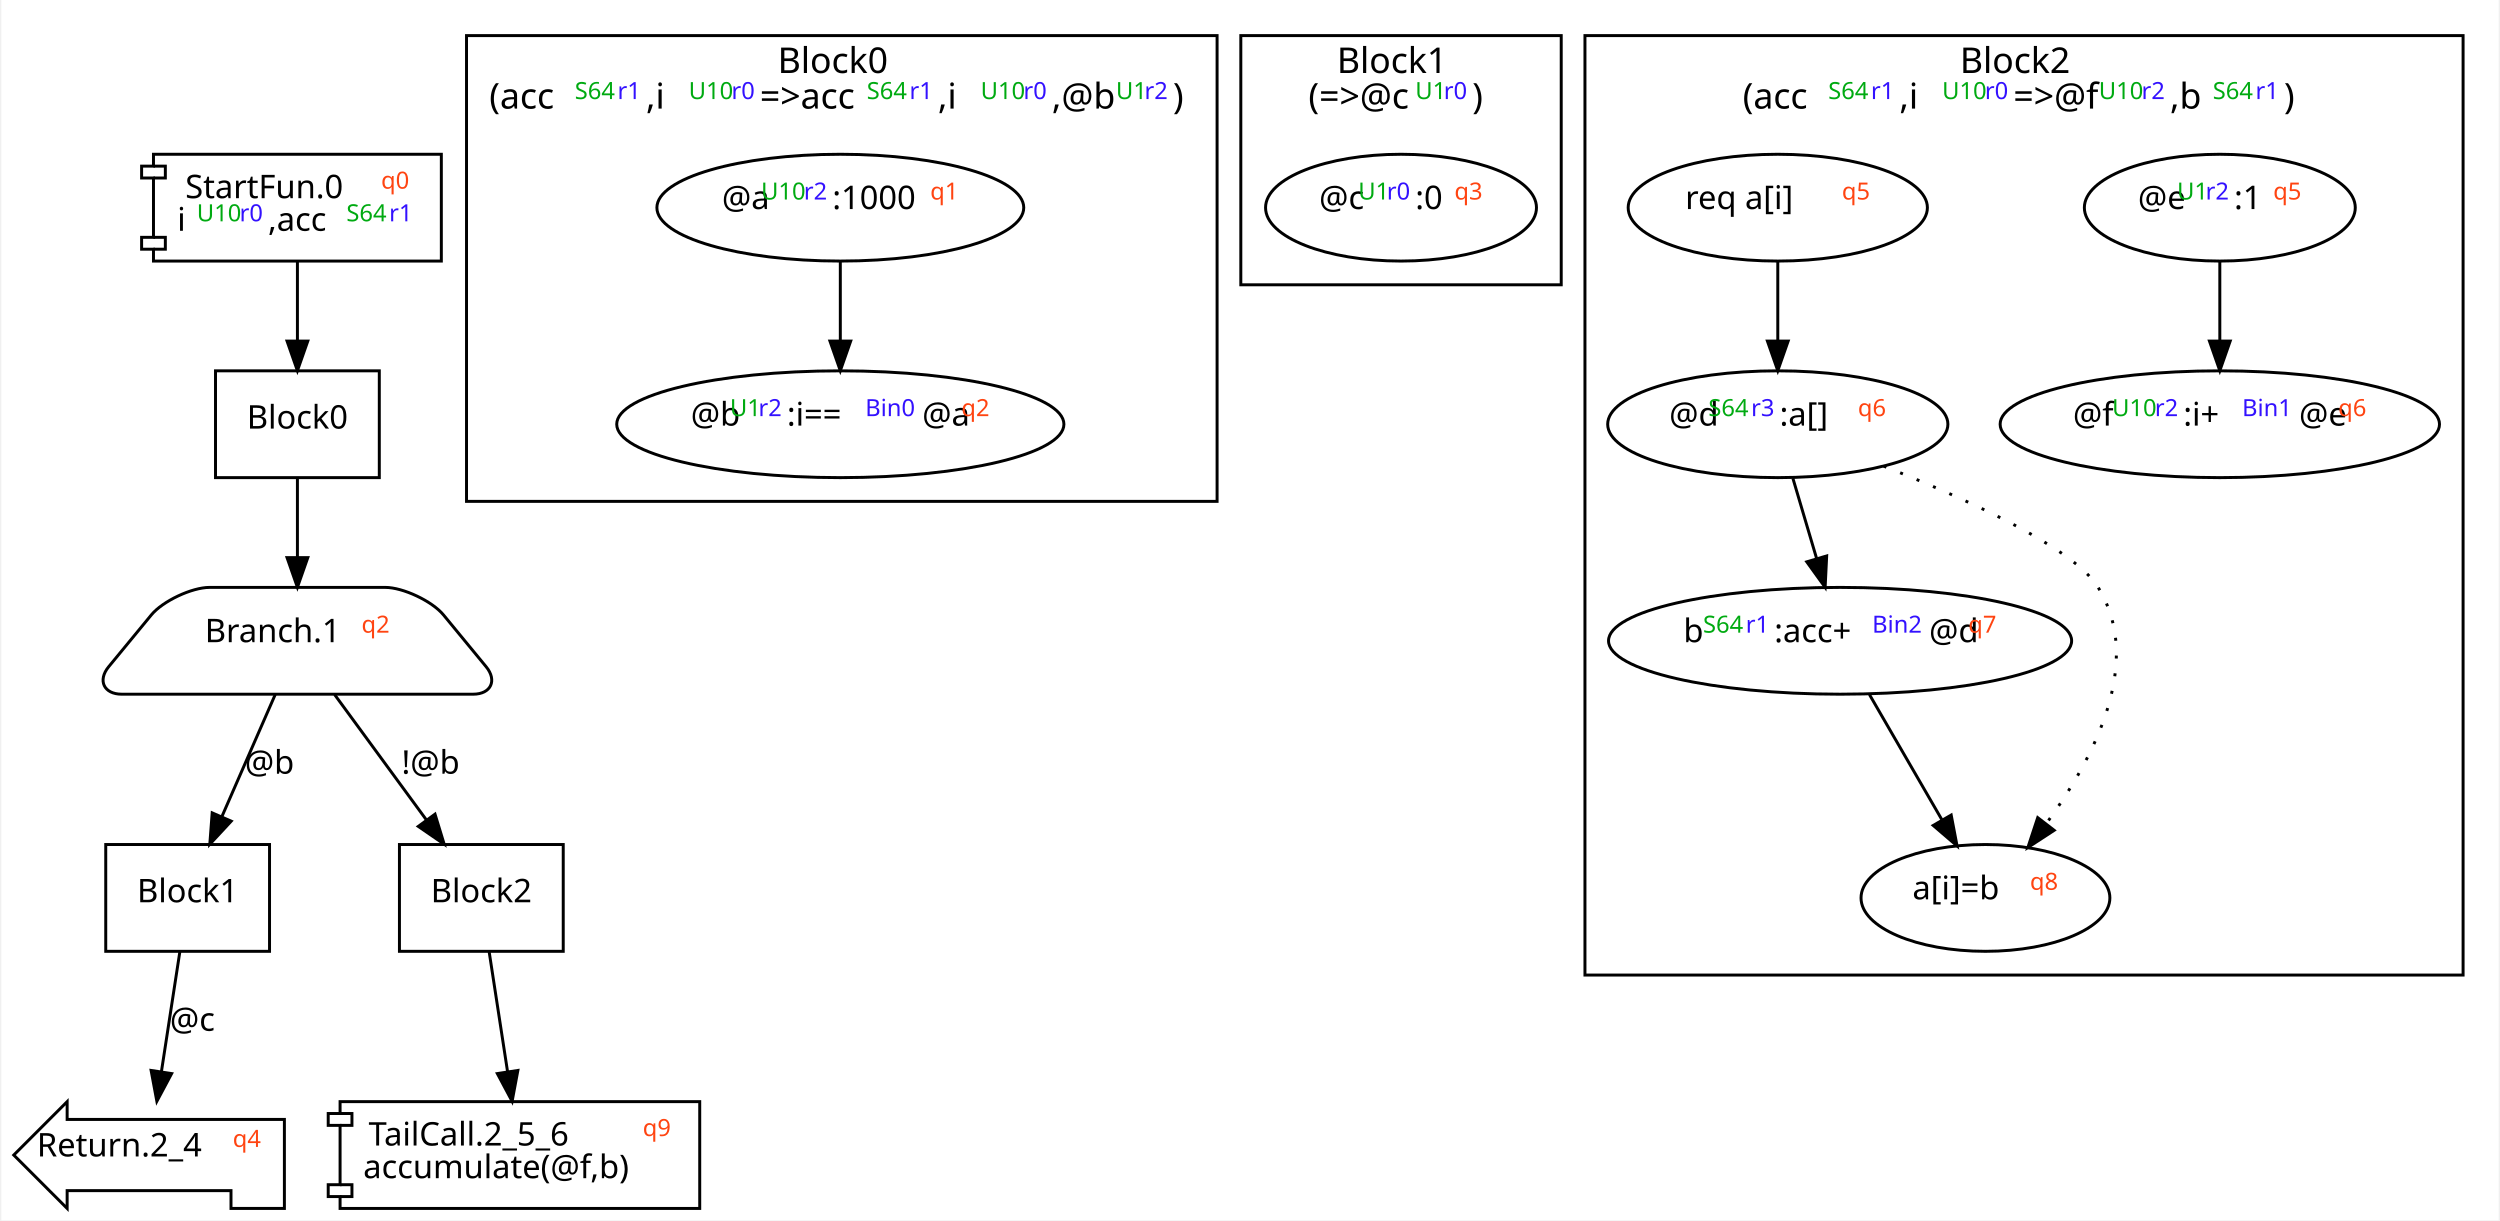
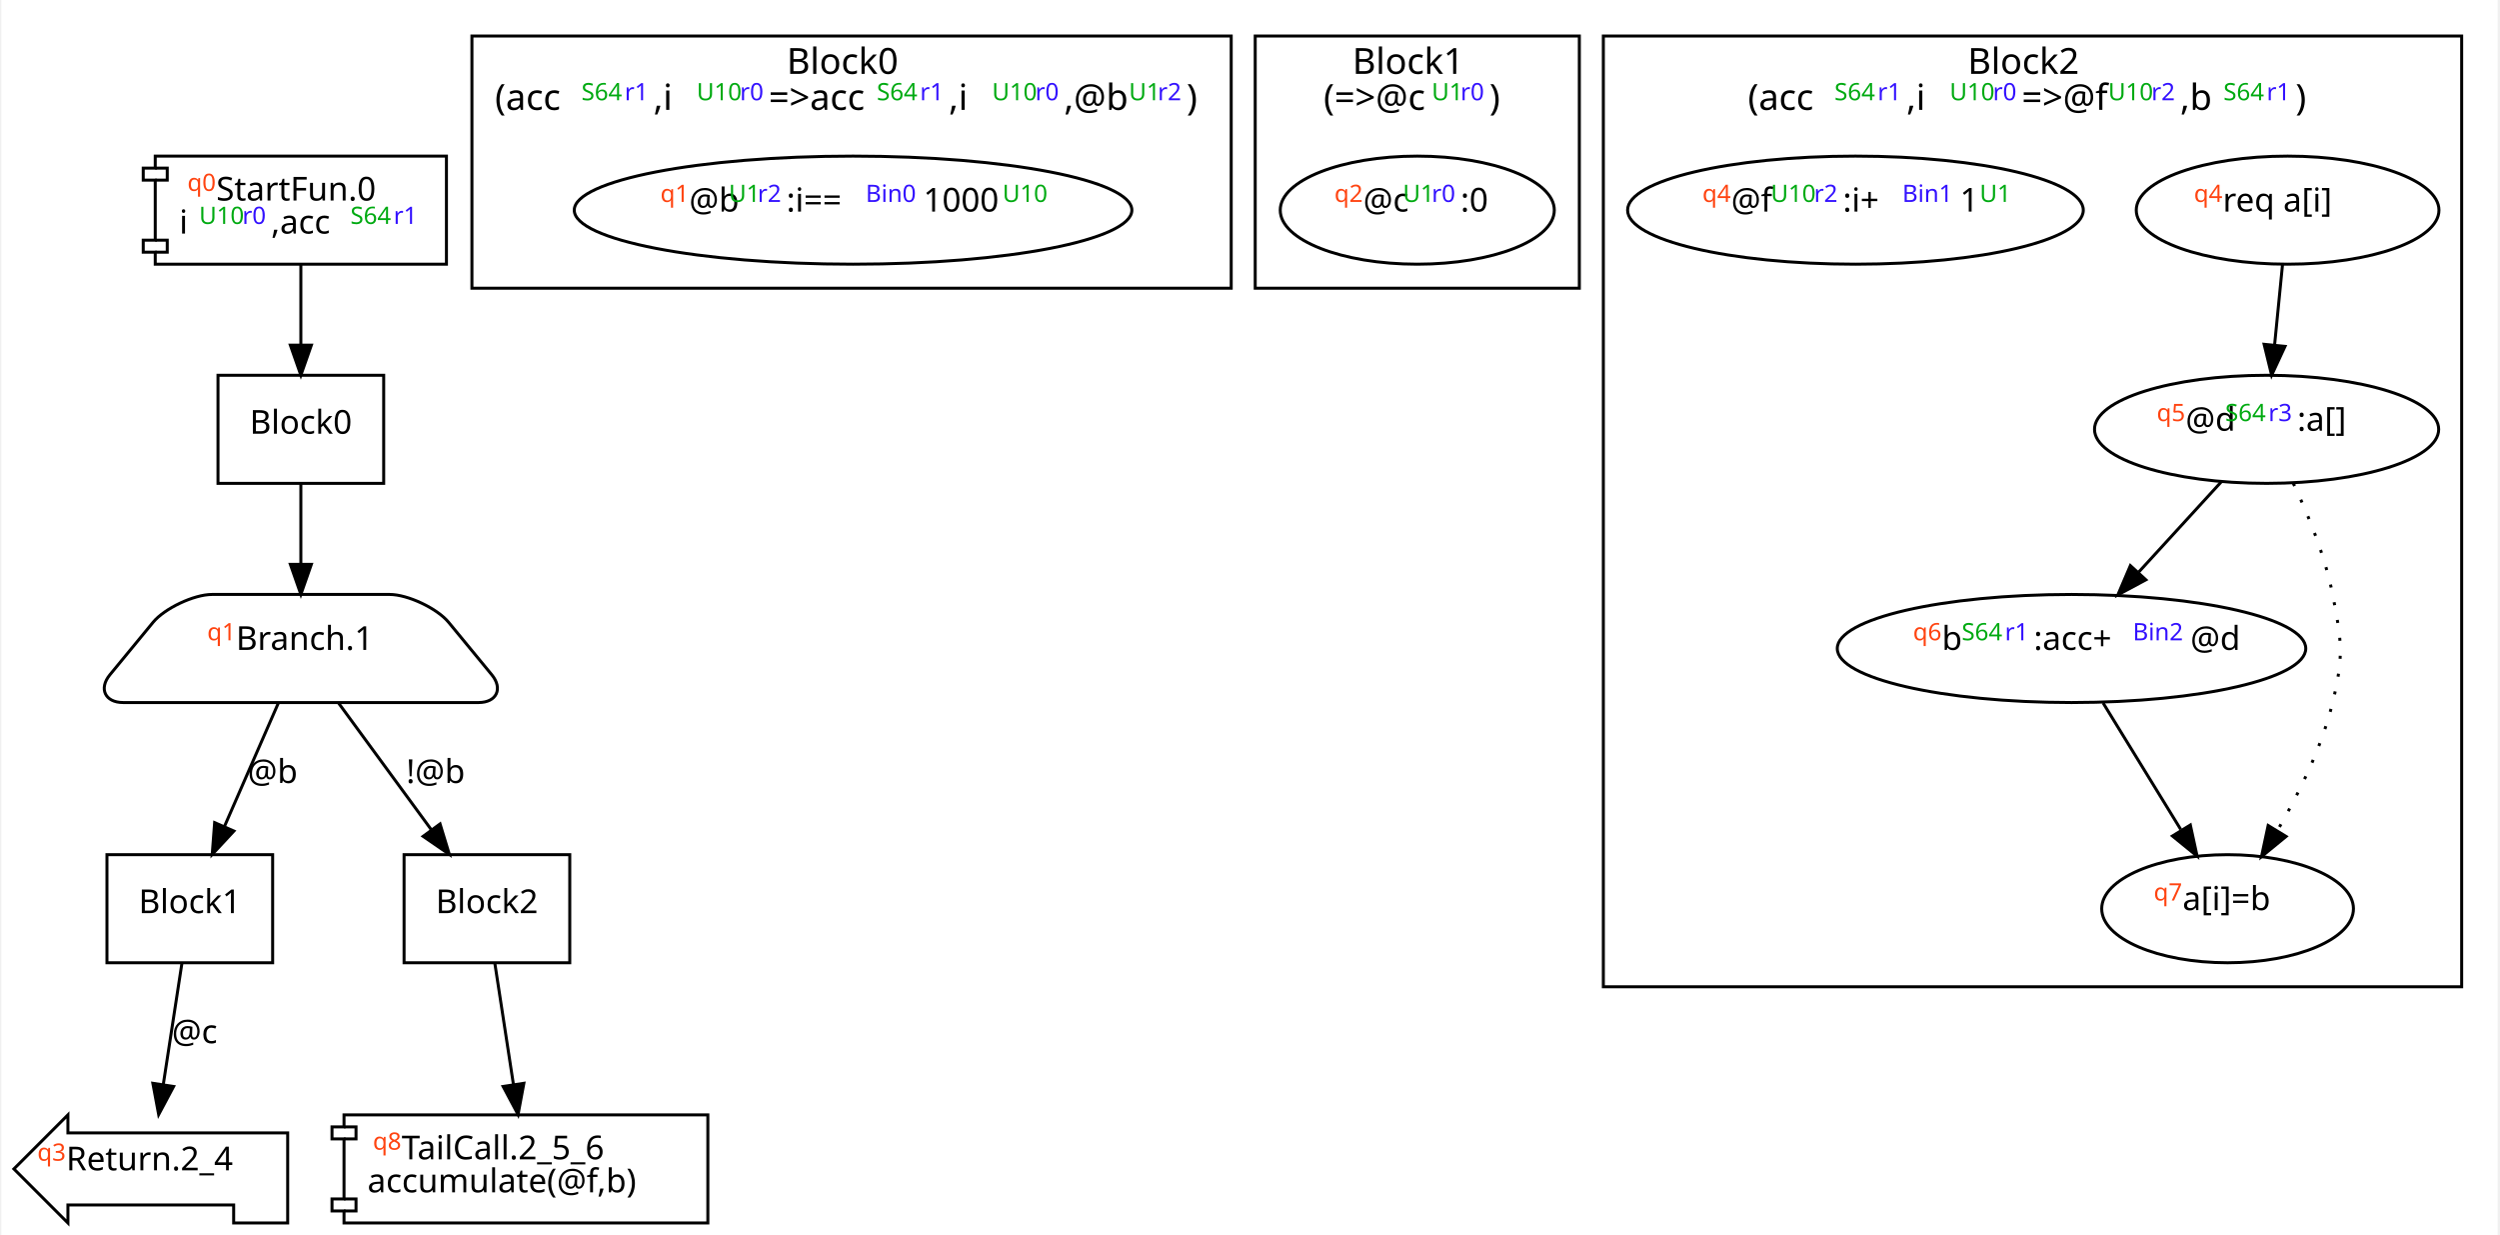
- <svg xmlns="http://www.w3.org/2000/svg" width="842pt" height="411pt" viewBox="0.00 0.00 841.81 411.34">
+ <svg xmlns="http://www.w3.org/2000/svg" width="832pt" height="411pt" viewBox="0.00 0.00 831.81 411.34">
  <g id="graph0" class="graph" transform="scale(1 1) rotate(0) translate(4 407.34)">
-     <polygon fill="white" stroke="transparent" points="-4,4 -4,-407.34 837.81,-407.34 837.81,4 -4,4" />
+     <polygon fill="white" stroke="transparent" points="-4,4 -4,-407.34 827.81,-407.34 827.81,4 -4,4" />
    <g id="clust1" class="cluster">
-       <polygon fill="none" stroke="black" points="152.81,-238.34 152.81,-395.34 405.81,-395.34 405.81,-238.34 152.81,-238.34" />
+       <polygon fill="none" stroke="black" points="152.81,-311.34 152.81,-395.34 405.81,-395.34 405.81,-311.34 152.81,-311.34" />
      <text text-anchor="start" x="257.7" y="-382.74" font-family="Monaco" font-size="12.00">Block0</text>
      <text text-anchor="start" x="160.49" y="-370.74" font-family="Monaco" font-size="12.00">(acc</text>
      <text text-anchor="start" x="189.29" y="-370.74" font-family="Monaco" baseline-shift="super" font-size="8.00" fill="#00aa11">S64</text>
      <text text-anchor="start" x="203.69" y="-370.74" font-family="Monaco" baseline-shift="super" font-size="8.00" fill="#3311ff">r1</text>
      <text text-anchor="start" x="213.3" y="-370.74" font-family="Monaco" font-size="12.00">,i</text>
      <text text-anchor="start" x="227.7" y="-370.74" font-family="Monaco" baseline-shift="super" font-size="8.00" fill="#00aa11">U10</text>
      <text text-anchor="start" x="242.1" y="-370.74" font-family="Monaco" baseline-shift="super" font-size="8.00" fill="#3311ff">r0</text>
      <text text-anchor="start" x="251.7" y="-370.74" font-family="Monaco" font-size="12.00">=&gt;acc</text>
      <text text-anchor="start" x="287.71" y="-370.74" font-family="Monaco" baseline-shift="super" font-size="8.00" fill="#00aa11">S64</text>
      <text text-anchor="start" x="302.11" y="-370.74" font-family="Monaco" baseline-shift="super" font-size="8.00" fill="#3311ff">r1</text>
      <text text-anchor="start" x="311.71" y="-370.74" font-family="Monaco" font-size="12.00">,i</text>
      <text text-anchor="start" x="326.11" y="-370.74" font-family="Monaco" baseline-shift="super" font-size="8.00" fill="#00aa11">U10</text>
      <text text-anchor="start" x="340.52" y="-370.74" font-family="Monaco" baseline-shift="super" font-size="8.00" fill="#3311ff">r0</text>
      <text text-anchor="start" x="350.12" y="-370.74" font-family="Monaco" font-size="12.00">,@b</text>
      <text text-anchor="start" x="371.72" y="-370.74" font-family="Monaco" baseline-shift="super" font-size="8.00" fill="#00aa11">U1</text>
      <text text-anchor="start" x="381.32" y="-370.74" font-family="Monaco" baseline-shift="super" font-size="8.00" fill="#3311ff">r2</text>
      <text text-anchor="start" x="390.92" y="-370.74" font-family="Monaco" font-size="12.00">)</text>
    </g>
    <g id="clust2" class="cluster">
      <polygon fill="none" stroke="black" points="413.81,-311.34 413.81,-395.34 521.81,-395.34 521.81,-311.34 413.81,-311.34" />
      <text text-anchor="start" x="446.2" y="-382.74" font-family="Monaco" font-size="12.00">Block1</text>
      <text text-anchor="start" x="436.6" y="-370.74" font-family="Monaco" font-size="12.00">(=&gt;@c</text>
      <text text-anchor="start" x="472.61" y="-370.74" font-family="Monaco" baseline-shift="super" font-size="8.00" fill="#00aa11">U1</text>
      <text text-anchor="start" x="482.21" y="-370.74" font-family="Monaco" baseline-shift="super" font-size="8.00" fill="#3311ff">r0</text>
      <text text-anchor="start" x="491.81" y="-370.74" font-family="Monaco" font-size="12.00">)</text>
    </g>
    <g id="clust3" class="cluster">
-       <polygon fill="none" stroke="black" points="529.81,-78.67 529.81,-395.34 825.81,-395.34 825.81,-78.67 529.81,-78.67" />
-       <text text-anchor="start" x="656.2" y="-382.74" font-family="Monaco" font-size="12.00">Block2</text>
-       <text text-anchor="start" x="582.99" y="-370.74" font-family="Monaco" font-size="12.00">(acc</text>
-       <text text-anchor="start" x="611.8" y="-370.74" font-family="Monaco" baseline-shift="super" font-size="8.00" fill="#00aa11">S64</text>
-       <text text-anchor="start" x="626.2" y="-370.74" font-family="Monaco" baseline-shift="super" font-size="8.00" fill="#3311ff">r1</text>
-       <text text-anchor="start" x="635.8" y="-370.74" font-family="Monaco" font-size="12.00">,i</text>
-       <text text-anchor="start" x="650.2" y="-370.74" font-family="Monaco" baseline-shift="super" font-size="8.00" fill="#00aa11">U10</text>
-       <text text-anchor="start" x="664.6" y="-370.74" font-family="Monaco" baseline-shift="super" font-size="8.00" fill="#3311ff">r0</text>
-       <text text-anchor="start" x="674.21" y="-370.74" font-family="Monaco" font-size="12.00">=&gt;@f</text>
-       <text text-anchor="start" x="703.01" y="-370.74" font-family="Monaco" baseline-shift="super" font-size="8.00" fill="#00aa11">U10</text>
-       <text text-anchor="start" x="717.41" y="-370.74" font-family="Monaco" baseline-shift="super" font-size="8.00" fill="#3311ff">r2</text>
-       <text text-anchor="start" x="727.01" y="-370.74" font-family="Monaco" font-size="12.00">,b</text>
-       <text text-anchor="start" x="741.42" y="-370.74" font-family="Monaco" baseline-shift="super" font-size="8.00" fill="#00aa11">S64</text>
-       <text text-anchor="start" x="755.82" y="-370.74" font-family="Monaco" baseline-shift="super" font-size="8.00" fill="#3311ff">r1</text>
-       <text text-anchor="start" x="765.42" y="-370.74" font-family="Monaco" font-size="12.00">)</text>
+       <polygon fill="none" stroke="black" points="529.81,-78.67 529.81,-395.34 815.81,-395.34 815.81,-78.67 529.81,-78.67" />
+       <text text-anchor="start" x="651.2" y="-382.74" font-family="Monaco" font-size="12.00">Block2</text>
+       <text text-anchor="start" x="577.99" y="-370.74" font-family="Monaco" font-size="12.00">(acc</text>
+       <text text-anchor="start" x="606.8" y="-370.74" font-family="Monaco" baseline-shift="super" font-size="8.00" fill="#00aa11">S64</text>
+       <text text-anchor="start" x="621.2" y="-370.74" font-family="Monaco" baseline-shift="super" font-size="8.00" fill="#3311ff">r1</text>
+       <text text-anchor="start" x="630.8" y="-370.74" font-family="Monaco" font-size="12.00">,i</text>
+       <text text-anchor="start" x="645.2" y="-370.74" font-family="Monaco" baseline-shift="super" font-size="8.00" fill="#00aa11">U10</text>
+       <text text-anchor="start" x="659.6" y="-370.74" font-family="Monaco" baseline-shift="super" font-size="8.00" fill="#3311ff">r0</text>
+       <text text-anchor="start" x="669.21" y="-370.74" font-family="Monaco" font-size="12.00">=&gt;@f</text>
+       <text text-anchor="start" x="698.01" y="-370.74" font-family="Monaco" baseline-shift="super" font-size="8.00" fill="#00aa11">U10</text>
+       <text text-anchor="start" x="712.41" y="-370.74" font-family="Monaco" baseline-shift="super" font-size="8.00" fill="#3311ff">r2</text>
+       <text text-anchor="start" x="722.01" y="-370.74" font-family="Monaco" font-size="12.00">,b</text>
+       <text text-anchor="start" x="736.42" y="-370.74" font-family="Monaco" baseline-shift="super" font-size="8.00" fill="#00aa11">S64</text>
+       <text text-anchor="start" x="750.82" y="-370.74" font-family="Monaco" baseline-shift="super" font-size="8.00" fill="#3311ff">r1</text>
+       <text text-anchor="start" x="760.42" y="-370.74" font-family="Monaco" font-size="12.00">)</text>
    </g>
    <g id="node1" class="node">
      <polygon fill="none" stroke="black" points="144.32,-355.34 47.29,-355.34 47.29,-351.34 43.29,-351.34 43.29,-347.34 47.29,-347.34 47.29,-327.34 43.29,-327.34 43.29,-323.34 47.29,-323.34 47.29,-319.34 144.32,-319.34 144.32,-355.34" />
      <polyline fill="none" stroke="black" points="47.29,-351.34 51.29,-351.34 51.29,-347.34 47.29,-347.34 " />
      <polyline fill="none" stroke="black" points="47.29,-327.34 51.29,-327.34 51.29,-323.34 47.29,-323.34 " />
-       <text text-anchor="start" x="58" y="-340.54" font-family="Monaco" font-size="11.00">StartFun.0</text>
-       <text text-anchor="start" x="124.01" y="-340.54" font-family="Monaco" baseline-shift="super" font-size="8.00" fill="#ff4411">q0</text>
+       <text text-anchor="start" x="58" y="-340.54" font-family="Monaco" baseline-shift="super" font-size="8.00" fill="#ff4411">q0</text>
+       <text text-anchor="start" x="67.6" y="-340.54" font-family="Monaco" font-size="11.00">StartFun.0</text>
      <text text-anchor="start" x="55.3" y="-329.54" font-family="Monaco" font-size="11.00">i</text>
      <text text-anchor="start" x="61.9" y="-329.54" font-family="Monaco" baseline-shift="super" font-size="8.00" fill="#00aa11">U10</text>
      <text text-anchor="start" x="76.3" y="-329.54" font-family="Monaco" baseline-shift="super" font-size="8.00" fill="#3311ff">r0</text>
      <text text-anchor="start" x="85.9" y="-329.54" font-family="Monaco" font-size="11.00">,acc</text>
      <text text-anchor="start" x="112.31" y="-329.54" font-family="Monaco" baseline-shift="super" font-size="8.00" fill="#00aa11">S64</text>
      <text text-anchor="start" x="126.71" y="-329.54" font-family="Monaco" baseline-shift="super" font-size="8.00" fill="#3311ff">r1</text>
    </g>
    <g id="node2" class="node">
      <polygon fill="none" stroke="black" points="123.41,-282.34 68.2,-282.34 68.2,-246.34 123.41,-246.34 123.41,-282.34" />
      <text text-anchor="middle" x="95.81" y="-262.87" font-family="Monaco" font-size="11.00">Block0</text>
    </g>
    <g id="edge1" class="edge">
      <path fill="none" stroke="black" d="M95.81,-319.15C95.81,-311.13 95.81,-301.38 95.81,-292.41" />
      <polygon fill="black" stroke="black" points="99.31,-292.37 95.81,-282.37 92.31,-292.37 99.31,-292.37" />
    </g>
    <g id="node3" class="node">
      <path fill="none" stroke="black" d="M125.41,-209.34C125.41,-209.34 66.2,-209.34 66.2,-209.34 60.2,-209.34 50.39,-204.7 46.57,-200.07 46.57,-200.07 32.19,-182.6 32.19,-182.6 28.38,-177.97 30.57,-173.34 36.57,-173.34 36.57,-173.34 155.05,-173.34 155.05,-173.34 161.05,-173.34 163.23,-177.97 159.42,-182.6 159.42,-182.6 145.04,-200.07 145.04,-200.07 141.23,-204.7 131.41,-209.34 125.41,-209.34" />
-       <text text-anchor="start" x="64.6" y="-190.87" font-family="Monaco" font-size="11.00">Branch.1</text>
-       <text text-anchor="start" x="117.41" y="-190.87" font-family="Monaco" baseline-shift="super" font-size="8.00" fill="#ff4411">q2</text>
+       <text text-anchor="start" x="64.6" y="-190.87" font-family="Monaco" baseline-shift="super" font-size="8.00" fill="#ff4411">q1</text>
+       <text text-anchor="start" x="74.2" y="-190.87" font-family="Monaco" font-size="11.00">Branch.1</text>
    </g>
    <g id="edge2" class="edge">
      <path fill="none" stroke="black" d="M95.81,-246.15C95.81,-238.13 95.81,-228.38 95.81,-219.41" />
      <polygon fill="black" stroke="black" points="99.31,-219.37 95.81,-209.37 92.31,-219.37 99.31,-219.37" />
    </g>
    <g id="node4" class="node">
      <polygon fill="none" stroke="black" points="86.41,-122.67 31.2,-122.67 31.2,-86.67 86.41,-86.67 86.41,-122.67" />
      <text text-anchor="middle" x="58.81" y="-103.2" font-family="Monaco" font-size="11.00">Block1</text>
    </g>
    <g id="edge3" class="edge">
      <path fill="none" stroke="black" d="M88.32,-173.2C83.15,-161.38 76.19,-145.44 70.32,-132.01" />
      <polygon fill="black" stroke="black" points="73.49,-130.54 66.28,-122.78 67.08,-133.34 73.49,-130.54" />
      <text text-anchor="middle" x="86.41" y="-146.54" font-family="Monaco" font-size="11.00">@b</text>
    </g>
    <g id="node5" class="node">
      <polygon fill="none" stroke="black" points="185.41,-122.67 130.2,-122.67 130.2,-86.67 185.41,-86.67 185.41,-122.67" />
      <text text-anchor="middle" x="157.81" y="-103.2" font-family="Monaco" font-size="11.00">Block2</text>
    </g>
    <g id="edge4" class="edge">
      <path fill="none" stroke="black" d="M108.35,-173.2C117.26,-161.04 129.36,-144.51 139.37,-130.85" />
      <polygon fill="black" stroke="black" points="142.19,-132.91 145.28,-122.78 136.55,-128.78 142.19,-132.91" />
      <text text-anchor="middle" x="140.71" y="-146.54" font-family="Monaco" font-size="11.00">!@b</text>
    </g>
    <g id="node6" class="node">
      <polygon fill="none" stroke="black" points="91.42,-30 18.19,-30 18.19,-36 0.19,-18 18.19,0 18.19,-6 73.42,-6 73.42,0 91.42,0 91.42,-30" />
-       <text text-anchor="start" x="8" y="-17.53" font-family="Monaco" font-size="11.00">Return.2_4</text>
-       <text text-anchor="start" x="74.01" y="-17.53" font-family="Monaco" baseline-shift="super" font-size="8.00" fill="#ff4411">q4</text>
+       <text text-anchor="start" x="8" y="-17.53" font-family="Monaco" baseline-shift="super" font-size="8.00" fill="#ff4411">q3</text>
+       <text text-anchor="start" x="17.6" y="-17.53" font-family="Monaco" font-size="11.00">Return.2_4</text>
    </g>
    <g id="edge5" class="edge">
      <path fill="none" stroke="black" d="M56.18,-86.53C54.4,-74.94 52.01,-59.39 49.97,-46.13" />
      <polygon fill="black" stroke="black" points="53.41,-45.46 48.43,-36.11 46.49,-46.52 53.41,-45.46" />
      <text text-anchor="middle" x="60.41" y="-59.87" font-family="Monaco" font-size="11.00">@c</text>
    </g>
    <g id="node7" class="node">
      <polygon fill="none" stroke="black" points="231.42,-36 110.19,-36 110.19,-32 106.19,-32 106.19,-28 110.19,-28 110.19,-8 106.19,-8 106.19,-4 110.19,-4 110.19,0 231.42,0 231.42,-36" />
      <polyline fill="none" stroke="black" points="110.19,-32 114.19,-32 114.19,-28 110.19,-28 " />
      <polyline fill="none" stroke="black" points="110.19,-8 114.19,-8 114.19,-4 110.19,-4 " />
-       <text text-anchor="start" x="119.8" y="-21.2" font-family="Monaco" font-size="11.00">TailCall.2_5_6</text>
-       <text text-anchor="start" x="212.21" y="-21.2" font-family="Monaco" baseline-shift="super" font-size="8.00" fill="#ff4411">q9</text>
+       <text text-anchor="start" x="119.8" y="-21.2" font-family="Monaco" baseline-shift="super" font-size="8.00" fill="#ff4411">q8</text>
+       <text text-anchor="start" x="129.4" y="-21.2" font-family="Monaco" font-size="11.00">TailCall.2_5_6</text>
      <text text-anchor="start" x="118" y="-10.2" font-family="Monaco" font-size="11.00">accumulate(@f,b)</text>
    </g>
    <g id="edge6" class="edge">
      <path fill="none" stroke="black" d="M160.44,-86.53C162.22,-74.94 164.6,-59.39 166.64,-46.13" />
      <polygon fill="black" stroke="black" points="170.12,-46.52 168.18,-36.11 163.2,-45.46 170.12,-46.52" />
    </g>
    <g id="node8" class="node">
-       <ellipse fill="none" stroke="black" cx="278.81" cy="-337.34" rx="61.83" ry="18" />
-       <text text-anchor="start" x="238.9" y="-336.87" font-family="Monaco" font-size="11.00">@a</text>
-       <text text-anchor="start" x="252.1" y="-336.87" font-family="Monaco" baseline-shift="super" font-size="8.00" fill="#00aa11">U10</text>
-       <text text-anchor="start" x="266.5" y="-336.87" font-family="Monaco" baseline-shift="super" font-size="8.00" fill="#3311ff">r2</text>
-       <text text-anchor="start" x="276.11" y="-336.87" font-family="Monaco" font-size="11.00">:1000</text>
-       <text text-anchor="start" x="309.11" y="-336.87" font-family="Monaco" baseline-shift="super" font-size="8.00" fill="#ff4411">q1</text>
+       <ellipse fill="none" stroke="black" cx="279.81" cy="-337.34" rx="92.9" ry="18" />
+       <text text-anchor="start" x="215.6" y="-336.87" font-family="Monaco" baseline-shift="super" font-size="8.00" fill="#ff4411">q1</text>
+       <text text-anchor="start" x="225.2" y="-336.87" font-family="Monaco" font-size="11.00">@b</text>
+       <text text-anchor="start" x="238.4" y="-336.87" font-family="Monaco" baseline-shift="super" font-size="8.00" fill="#00aa11">U1</text>
+       <text text-anchor="start" x="248" y="-336.87" font-family="Monaco" baseline-shift="super" font-size="8.00" fill="#3311ff">r2</text>
+       <text text-anchor="start" x="257.6" y="-336.87" font-family="Monaco" font-size="11.00">:i==</text>
+       <text text-anchor="start" x="284.01" y="-336.87" font-family="Monaco" baseline-shift="super" font-size="8.00" fill="#3311ff">Bin0</text>
+       <text text-anchor="start" x="303.21" y="-336.87" font-family="Monaco" font-size="11.00">1000</text>
+       <text text-anchor="start" x="329.61" y="-336.87" font-family="Monaco" baseline-shift="super" font-size="8.00" fill="#00aa11">U10</text>
    </g>
    <g id="node9" class="node">
-       <ellipse fill="none" stroke="black" cx="278.81" cy="-264.34" rx="75.37" ry="18" />
-       <text text-anchor="start" x="228.4" y="-263.87" font-family="Monaco" font-size="11.00">@b</text>
-       <text text-anchor="start" x="241.6" y="-263.87" font-family="Monaco" baseline-shift="super" font-size="8.00" fill="#00aa11">U1</text>
-       <text text-anchor="start" x="251.2" y="-263.87" font-family="Monaco" baseline-shift="super" font-size="8.00" fill="#3311ff">r2</text>
-       <text text-anchor="start" x="260.8" y="-263.87" font-family="Monaco" font-size="11.00">:i==</text>
-       <text text-anchor="start" x="287.21" y="-263.87" font-family="Monaco" baseline-shift="super" font-size="8.00" fill="#3311ff">Bin0</text>
-       <text text-anchor="start" x="306.41" y="-263.87" font-family="Monaco" font-size="11.00">@a</text>
-       <text text-anchor="start" x="319.61" y="-263.87" font-family="Monaco" baseline-shift="super" font-size="8.00" fill="#ff4411">q2</text>
+       <ellipse fill="none" stroke="black" cx="467.81" cy="-337.34" rx="45.66" ry="18" />
+       <text text-anchor="start" x="440.2" y="-336.87" font-family="Monaco" baseline-shift="super" font-size="8.00" fill="#ff4411">q2</text>
+       <text text-anchor="start" x="449.8" y="-336.87" font-family="Monaco" font-size="11.00">@c</text>
+       <text text-anchor="start" x="463.01" y="-336.87" font-family="Monaco" baseline-shift="super" font-size="8.00" fill="#00aa11">U1</text>
+       <text text-anchor="start" x="472.61" y="-336.87" font-family="Monaco" baseline-shift="super" font-size="8.00" fill="#3311ff">r0</text>
+       <text text-anchor="start" x="482.21" y="-336.87" font-family="Monaco" font-size="11.00">:0</text>
+     </g>
+     <g id="node10" class="node">
+       <ellipse fill="none" stroke="black" cx="685.81" cy="-191.34" rx="78.05" ry="18" />
+       <text text-anchor="start" x="633" y="-190.87" font-family="Monaco" baseline-shift="super" font-size="8.00" fill="#ff4411">q6</text>
+       <text text-anchor="start" x="642.6" y="-190.87" font-family="Monaco" font-size="11.00">b</text>
+       <text text-anchor="start" x="649.2" y="-190.87" font-family="Monaco" baseline-shift="super" font-size="8.00" fill="#00aa11">S64</text>
+       <text text-anchor="start" x="663.6" y="-190.87" font-family="Monaco" baseline-shift="super" font-size="8.00" fill="#3311ff">r1</text>
+       <text text-anchor="start" x="673.2" y="-190.87" font-family="Monaco" font-size="11.00">:acc+</text>
+       <text text-anchor="start" x="706.21" y="-190.87" font-family="Monaco" baseline-shift="super" font-size="8.00" fill="#3311ff">Bin2</text>
+       <text text-anchor="start" x="725.41" y="-190.87" font-family="Monaco" font-size="11.00">@d</text>
+     </g>
+     <g id="node11" class="node">
+       <ellipse fill="none" stroke="black" cx="737.81" cy="-104.67" rx="41.94" ry="18" />
+       <text text-anchor="start" x="713.2" y="-104.2" font-family="Monaco" baseline-shift="super" font-size="8.00" fill="#ff4411">q7</text>
+       <text text-anchor="start" x="722.8" y="-104.2" font-family="Monaco" font-size="11.00">a[i]=b</text>
+     </g>
+     <g id="edge8" class="edge">
+       <path fill="none" stroke="black" d="M696.33,-173.2C703.76,-161.11 713.83,-144.71 722.19,-131.09" />
+       <polygon fill="black" stroke="black" points="725.4,-132.55 727.65,-122.2 719.44,-128.89 725.4,-132.55" />
+     </g>
+     <g id="node12" class="node">
+       <ellipse fill="none" stroke="black" cx="757.81" cy="-337.34" rx="50.43" ry="18" />
+       <text text-anchor="start" x="726.6" y="-336.87" font-family="Monaco" baseline-shift="super" font-size="8.00" fill="#ff4411">q4</text>
+       <text text-anchor="start" x="736.2" y="-336.87" font-family="Monaco" font-size="11.00">req a[i]</text>
+     </g>
+     <g id="node14" class="node">
+       <ellipse fill="none" stroke="black" cx="750.81" cy="-264.34" rx="57.34" ry="18" />
+       <text text-anchor="start" x="714.2" y="-263.87" font-family="Monaco" baseline-shift="super" font-size="8.00" fill="#ff4411">q5</text>
+       <text text-anchor="start" x="723.8" y="-263.87" font-family="Monaco" font-size="11.00">@d</text>
+       <text text-anchor="start" x="737" y="-263.87" font-family="Monaco" baseline-shift="super" font-size="8.00" fill="#00aa11">S64</text>
+       <text text-anchor="start" x="751.41" y="-263.87" font-family="Monaco" baseline-shift="super" font-size="8.00" fill="#3311ff">r3</text>
+       <text text-anchor="start" x="761.01" y="-263.87" font-family="Monaco" font-size="11.00">:a[]</text>
+     </g>
+     <g id="edge9" class="edge">
+       <path fill="none" stroke="black" d="M756.11,-319.15C755.32,-311.13 754.36,-301.38 753.47,-292.41" />
+       <polygon fill="black" stroke="black" points="756.95,-291.97 752.49,-282.37 749.98,-292.66 756.95,-291.97" />
+     </g>
+     <g id="node13" class="node">
+       <ellipse fill="none" stroke="black" cx="613.81" cy="-337.34" rx="75.92" ry="18" />
+       <text text-anchor="start" x="562.8" y="-336.87" font-family="Monaco" baseline-shift="super" font-size="8.00" fill="#ff4411">q4</text>
+       <text text-anchor="start" x="572.4" y="-336.87" font-family="Monaco" font-size="11.00">@f</text>
+       <text text-anchor="start" x="585.6" y="-336.87" font-family="Monaco" baseline-shift="super" font-size="8.00" fill="#00aa11">U10</text>
+       <text text-anchor="start" x="600" y="-336.87" font-family="Monaco" baseline-shift="super" font-size="8.00" fill="#3311ff">r2</text>
+       <text text-anchor="start" x="609.61" y="-336.87" font-family="Monaco" font-size="11.00">:i+</text>
+       <text text-anchor="start" x="629.41" y="-336.87" font-family="Monaco" baseline-shift="super" font-size="8.00" fill="#3311ff">Bin1</text>
+       <text text-anchor="start" x="648.61" y="-336.87" font-family="Monaco" font-size="11.00">1</text>
+       <text text-anchor="start" x="655.21" y="-336.87" font-family="Monaco" baseline-shift="super" font-size="8.00" fill="#00aa11">U1</text>
    </g>
    <g id="edge7" class="edge">
-       <path fill="none" stroke="black" d="M278.81,-319.15C278.81,-311.13 278.81,-301.38 278.81,-292.41" />
-       <polygon fill="black" stroke="black" points="282.31,-292.37 278.81,-282.37 275.31,-292.37 282.31,-292.37" />
-     </g>
-     <g id="node10" class="node">
-       <ellipse fill="none" stroke="black" cx="467.81" cy="-337.34" rx="45.66" ry="18" />
-       <text text-anchor="start" x="440.2" y="-336.87" font-family="Monaco" font-size="11.00">@c</text>
-       <text text-anchor="start" x="453.4" y="-336.87" font-family="Monaco" baseline-shift="super" font-size="8.00" fill="#00aa11">U1</text>
-       <text text-anchor="start" x="463.01" y="-336.87" font-family="Monaco" baseline-shift="super" font-size="8.00" fill="#3311ff">r0</text>
-       <text text-anchor="start" x="472.61" y="-336.87" font-family="Monaco" font-size="11.00">:0</text>
-       <text text-anchor="start" x="485.81" y="-336.87" font-family="Monaco" baseline-shift="super" font-size="8.00" fill="#ff4411">q3</text>
-     </g>
-     <g id="node11" class="node">
-       <ellipse fill="none" stroke="black" cx="615.81" cy="-191.34" rx="78.05" ry="18" />
-       <text text-anchor="start" x="563" y="-190.87" font-family="Monaco" font-size="11.00">b</text>
-       <text text-anchor="start" x="569.6" y="-190.87" font-family="Monaco" baseline-shift="super" font-size="8.00" fill="#00aa11">S64</text>
-       <text text-anchor="start" x="584" y="-190.87" font-family="Monaco" baseline-shift="super" font-size="8.00" fill="#3311ff">r1</text>
-       <text text-anchor="start" x="593.6" y="-190.87" font-family="Monaco" font-size="11.00">:acc+</text>
-       <text text-anchor="start" x="626.61" y="-190.87" font-family="Monaco" baseline-shift="super" font-size="8.00" fill="#3311ff">Bin2</text>
-       <text text-anchor="start" x="645.81" y="-190.87" font-family="Monaco" font-size="11.00">@d</text>
-       <text text-anchor="start" x="659.01" y="-190.87" font-family="Monaco" baseline-shift="super" font-size="8.00" fill="#ff4411">q7</text>
-     </g>
-     <g id="node12" class="node">
-       <ellipse fill="none" stroke="black" cx="664.81" cy="-104.67" rx="41.94" ry="18" />
-       <text text-anchor="start" x="640.2" y="-104.2" font-family="Monaco" font-size="11.00">a[i]=b</text>
-       <text text-anchor="start" x="679.81" y="-104.2" font-family="Monaco" baseline-shift="super" font-size="8.00" fill="#ff4411">q8</text>
-     </g>
-     <g id="edge9" class="edge">
-       <path fill="none" stroke="black" d="M625.72,-173.2C632.72,-161.11 642.21,-144.71 650.09,-131.09" />
-       <polygon fill="black" stroke="black" points="653.26,-132.61 655.24,-122.2 647.2,-129.1 653.26,-132.61" />
-     </g>
-     <g id="node13" class="node">
-       <ellipse fill="none" stroke="black" cx="743.81" cy="-337.34" rx="45.66" ry="18" />
-       <text text-anchor="start" x="716.2" y="-336.87" font-family="Monaco" font-size="11.00">@e</text>
-       <text text-anchor="start" x="729.4" y="-336.87" font-family="Monaco" baseline-shift="super" font-size="8.00" fill="#00aa11">U1</text>
-       <text text-anchor="start" x="739.01" y="-336.87" font-family="Monaco" baseline-shift="super" font-size="8.00" fill="#3311ff">r2</text>
-       <text text-anchor="start" x="748.61" y="-336.87" font-family="Monaco" font-size="11.00">:1</text>
-       <text text-anchor="start" x="761.81" y="-336.87" font-family="Monaco" baseline-shift="super" font-size="8.00" fill="#ff4411">q5</text>
-     </g>
-     <g id="node15" class="node">
-       <ellipse fill="none" stroke="black" cx="743.81" cy="-264.34" rx="74.05" ry="18" />
-       <text text-anchor="start" x="694.3" y="-263.87" font-family="Monaco" font-size="11.00">@f</text>
-       <text text-anchor="start" x="707.5" y="-263.87" font-family="Monaco" baseline-shift="super" font-size="8.00" fill="#00aa11">U10</text>
-       <text text-anchor="start" x="721.9" y="-263.87" font-family="Monaco" baseline-shift="super" font-size="8.00" fill="#3311ff">r2</text>
-       <text text-anchor="start" x="731.5" y="-263.87" font-family="Monaco" font-size="11.00">:i+</text>
-       <text text-anchor="start" x="751.31" y="-263.87" font-family="Monaco" baseline-shift="super" font-size="8.00" fill="#3311ff">Bin1</text>
-       <text text-anchor="start" x="770.51" y="-263.87" font-family="Monaco" font-size="11.00">@e</text>
-       <text text-anchor="start" x="783.71" y="-263.87" font-family="Monaco" baseline-shift="super" font-size="8.00" fill="#ff4411">q6</text>
+       <path fill="none" stroke="black" d="M735.73,-246.87C727.56,-237.95 717.31,-226.75 708.23,-216.83" />
+       <polygon fill="black" stroke="black" points="710.59,-214.22 701.25,-209.21 705.42,-218.95 710.59,-214.22" />
    </g>
    <g id="edge10" class="edge">
-       <path fill="none" stroke="black" d="M743.81,-319.15C743.81,-311.13 743.81,-301.38 743.81,-292.41" />
-       <polygon fill="black" stroke="black" points="747.31,-292.37 743.81,-282.37 740.31,-292.37 747.31,-292.37" />
-     </g>
-     <g id="node14" class="node">
-       <ellipse fill="none" stroke="black" cx="594.81" cy="-337.34" rx="50.43" ry="18" />
-       <text text-anchor="start" x="563.6" y="-336.87" font-family="Monaco" font-size="11.00">req a[i]</text>
-       <text text-anchor="start" x="616.41" y="-336.87" font-family="Monaco" baseline-shift="super" font-size="8.00" fill="#ff4411">q5</text>
-     </g>
-     <g id="node16" class="node">
-       <ellipse fill="none" stroke="black" cx="594.81" cy="-264.34" rx="57.34" ry="18" />
-       <text text-anchor="start" x="558.2" y="-263.87" font-family="Monaco" font-size="11.00">@d</text>
-       <text text-anchor="start" x="571.4" y="-263.87" font-family="Monaco" baseline-shift="super" font-size="8.00" fill="#00aa11">S64</text>
-       <text text-anchor="start" x="585.8" y="-263.87" font-family="Monaco" baseline-shift="super" font-size="8.00" fill="#3311ff">r3</text>
-       <text text-anchor="start" x="595.41" y="-263.87" font-family="Monaco" font-size="11.00">:a[]</text>
-       <text text-anchor="start" x="621.81" y="-263.87" font-family="Monaco" baseline-shift="super" font-size="8.00" fill="#ff4411">q6</text>
-     </g>
-     <g id="edge11" class="edge">
-       <path fill="none" stroke="black" d="M594.81,-319.15C594.81,-311.13 594.81,-301.38 594.81,-292.41" />
-       <polygon fill="black" stroke="black" points="598.31,-292.37 594.81,-282.37 591.31,-292.37 598.31,-292.37" />
-     </g>
-     <g id="edge8" class="edge">
-       <path fill="none" stroke="black" d="M599.89,-246.15C602.29,-238.04 605.21,-228.17 607.89,-219.11" />
-       <polygon fill="black" stroke="black" points="611.29,-219.95 610.77,-209.37 604.58,-217.96 611.29,-219.95" />
-     </g>
-     <g id="edge12" class="edge">
-       <path fill="none" stroke="black" stroke-dasharray="1,5" d="M630.49,-250.22C658.64,-239.06 694.51,-222.76 702.81,-209.34 718.38,-184.15 701.31,-151.6 685.34,-129.76" />
-       <polygon fill="black" stroke="black" points="687.98,-127.46 679.11,-121.67 682.43,-131.73 687.98,-127.46" />
+       <path fill="none" stroke="black" stroke-dasharray="1,5" d="M759.71,-246.36C764.64,-235.97 770.28,-222.25 772.81,-209.34 775.88,-193.64 776.59,-188.88 772.81,-173.34 769.17,-158.39 761.61,-143.05 754.44,-130.76" />
+       <polygon fill="black" stroke="black" points="757.31,-128.74 749.11,-122.02 751.33,-132.38 757.31,-128.74" />
    </g>
  </g>
</svg>
